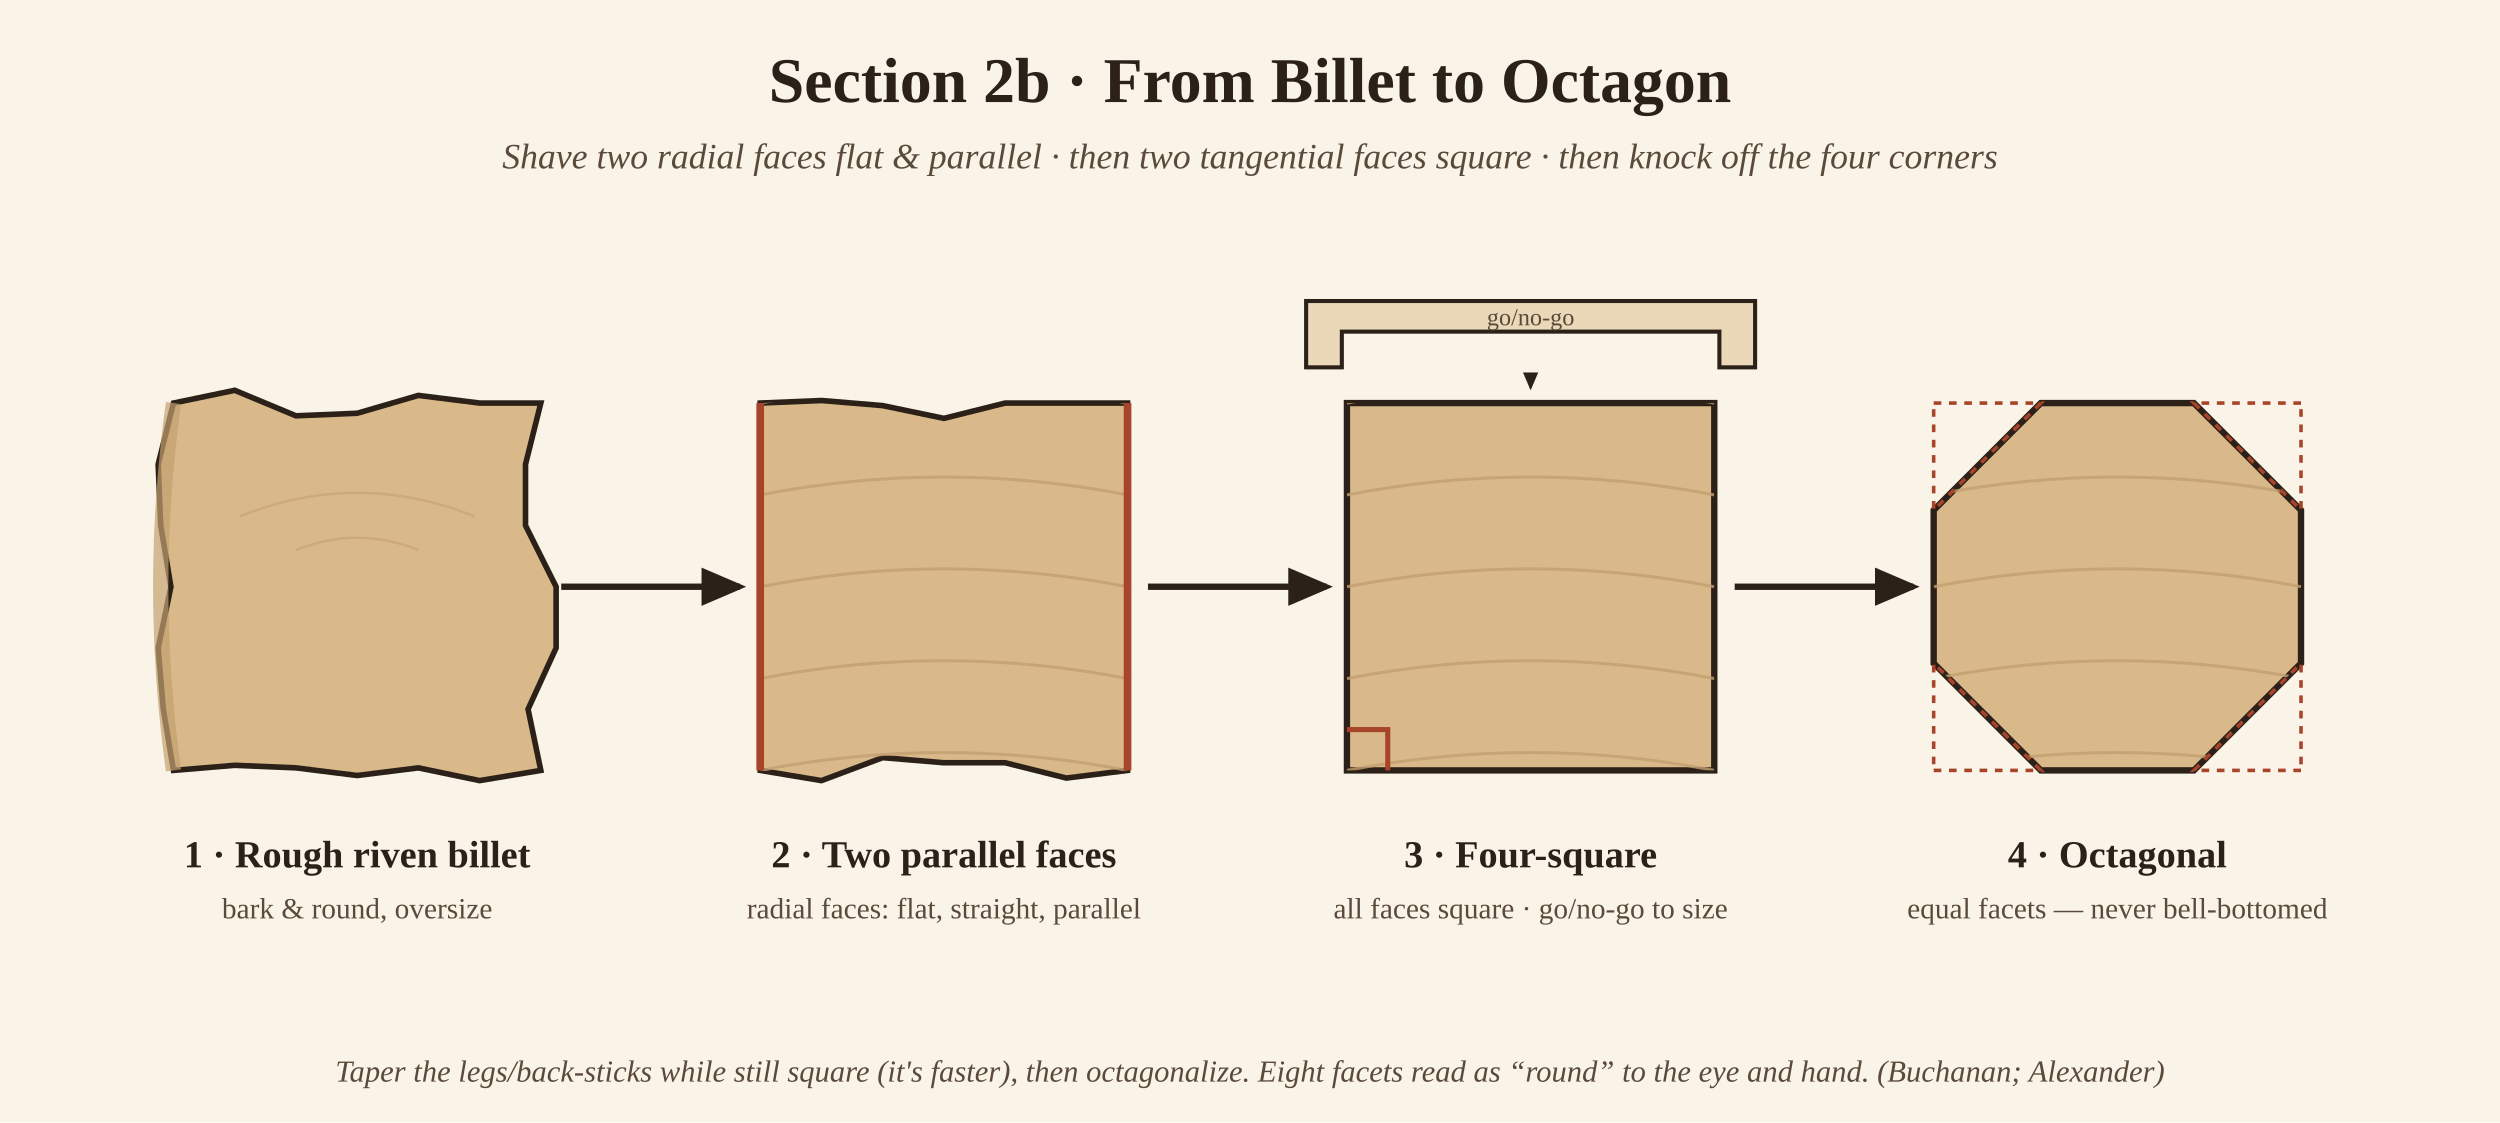
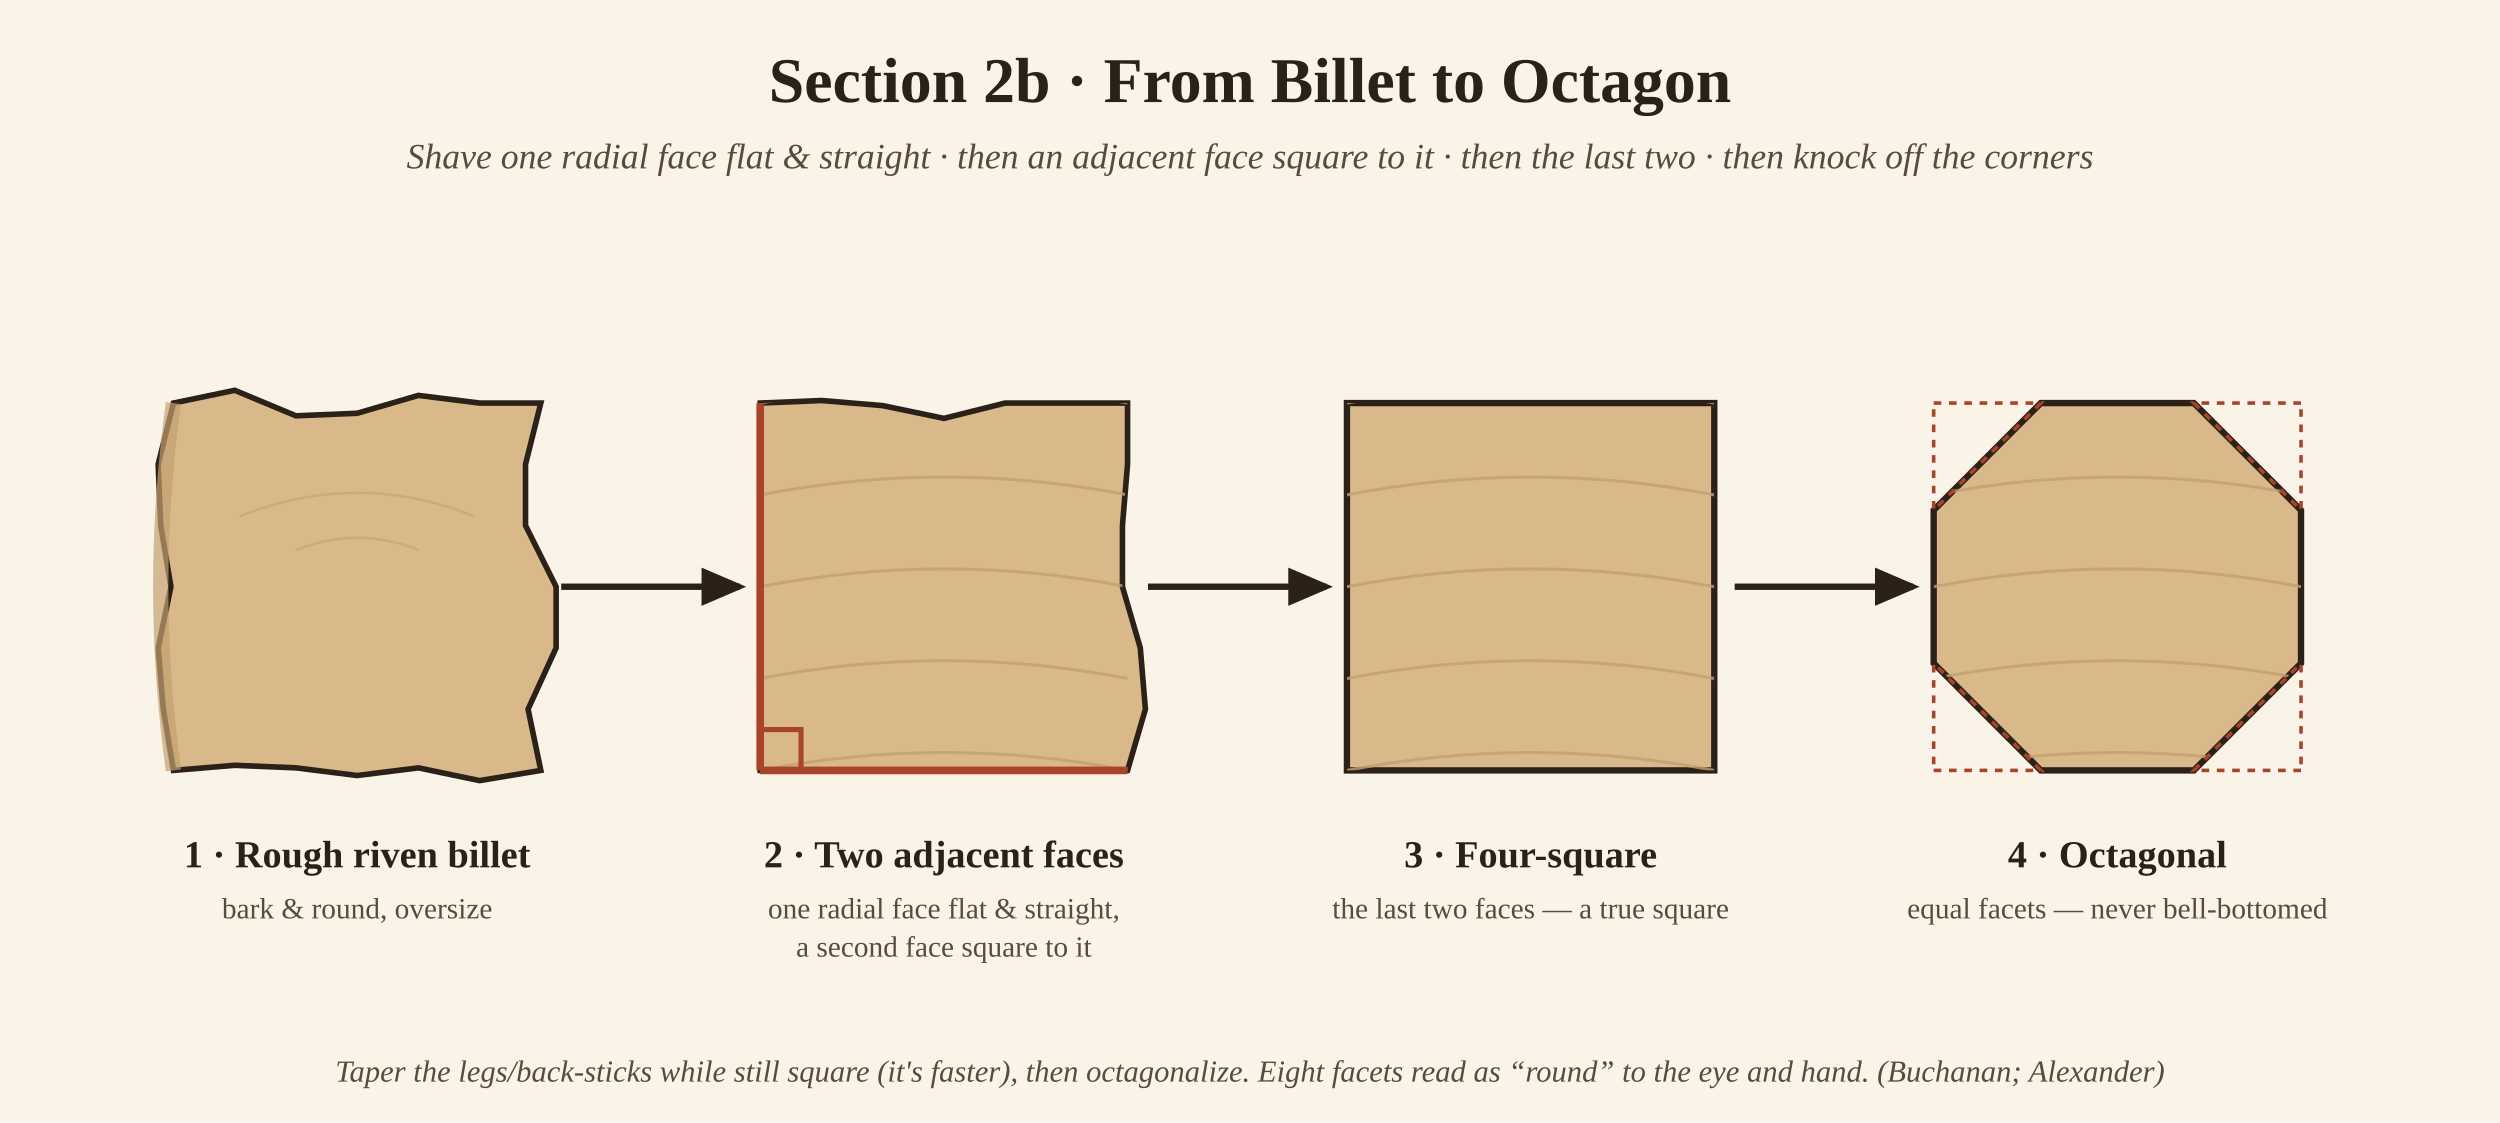
<svg xmlns="http://www.w3.org/2000/svg" viewBox="0 0 980 440" font-family="Georgia, 'Times New Roman', serif">
  <rect x="0" y="0" width="980" height="440" fill="#faf4e8" />
  <text x="490.0" y="40" text-anchor="middle" font-size="25" fill="#2b2118" font-weight="bold">Section 2b · From Billet to Octagon</text>
-   <text x="490.0" y="66" text-anchor="middle" font-size="14" fill="#5a4a3a" font-style="italic">Shave two radial faces flat &amp; parallel · then two tangential faces square · then knock off the four corners</text>
+   <text x="490.0" y="66" text-anchor="middle" font-size="14" fill="#5a4a3a" font-style="italic">Shave one radial face flat &amp; straight · then an adjacent face square to it · then the last two · then knock off the corners</text>
  <polygon points="68,158 92,153 116,163 140,162 164,155 188,158 212,158 206,182 206,206 218,230 218,254 207,278 212,302 188,306 164,301 140,304 116,301 92,300 68,302 64,278 62,254 67,230 63,206 62,182 68,158" fill="#d9b98a" stroke="#2b2118" stroke-width="2.2" />
  <path d="M68 158 Q 58 230 68 302" fill="none" stroke="#c39f6f" stroke-width="6" opacity="0.7" />
  <path d="M116 215.6 Q 140 206 164 215.6" fill="none" stroke="#c39f6f" stroke-width="1" opacity="0.55" />
  <path d="M94 202.4 Q 140 184 186 202.4" fill="none" stroke="#c39f6f" stroke-width="1" opacity="0.55" />
  <text x="140" y="340" text-anchor="middle" font-size="15" fill="#2b2118" font-weight="bold">1 · Rough riven billet</text>
  <text x="140" y="360" text-anchor="middle" font-size="11.5" fill="#5a4a3a">bark &amp; round, oversize</text>
-   <polygon points="298,302 298,158 322,157 346,159 370,164 394,158 418,158 442,158 442,302 418,305 394,299 370,299 346,297 322,306 298,302" fill="#d9b98a" stroke="#2b2118" stroke-width="2.2" />
+   <polygon points="298,302 298,158 322,157 346,159 370,164 394,158 418,158 442,158 442,182 440,206 440,230 447,254 449,278 442,302" fill="#d9b98a" stroke="#2b2118" stroke-width="2.2" />
  <g clip-path="url(#clip2)">
    <path d="M298 158.0 Q 370 144.0 442 158.0" fill="none" stroke="#c39f6f" stroke-width="1.2" opacity="0.8" />
    <path d="M298 194.0 Q 370 180.0 442 194.0" fill="none" stroke="#c39f6f" stroke-width="1.2" opacity="0.8" />
    <path d="M298 230.0 Q 370 216.0 442 230.0" fill="none" stroke="#c39f6f" stroke-width="1.2" opacity="0.8" />
    <path d="M298 266.0 Q 370 252.0 442 266.0" fill="none" stroke="#c39f6f" stroke-width="1.2" opacity="0.8" />
    <path d="M298 302.0 Q 370 288.0 442 302.0" fill="none" stroke="#c39f6f" stroke-width="1.2" opacity="0.8" />
  </g>
  <clipPath id="clip2">
-     <polygon points="298,302 298,158 322,157 346,159 370,164 394,158 418,158 442,158 442,302 418,305 394,299 370,299 346,297 322,306 298,302" />
+     <polygon points="298,302 298,158 322,157 346,159 370,164 394,158 418,158 442,158 442,182 440,206 440,230 447,254 449,278 442,302" />
  </clipPath>
  <line x1="298" y1="302" x2="298" y2="158" stroke="#a8442a" stroke-width="3" />
-   <line x1="442" y1="302" x2="442" y2="158" stroke="#a8442a" stroke-width="3" />
-   <text x="370" y="340" text-anchor="middle" font-size="15" fill="#2b2118" font-weight="bold">2 · Two parallel faces</text>
-   <text x="370" y="360" text-anchor="middle" font-size="11.5" fill="#5a4a3a">radial faces: flat, straight, parallel</text>
+   <line x1="298" y1="302" x2="442" y2="302" stroke="#a8442a" stroke-width="3" />
+   <path d="M314 302 L 314 286 L 298 286" fill="none" stroke="#a8442a" stroke-width="2" />
+   <text x="370" y="340" text-anchor="middle" font-size="15" fill="#2b2118" font-weight="bold">2 · Two adjacent faces</text>
+   <text x="370" y="360" text-anchor="middle" font-size="11.5" fill="#5a4a3a">one radial face flat &amp; straight,</text>
+   <text x="370" y="375" text-anchor="middle" font-size="11.5" fill="#5a4a3a">a second face square to it</text>
  <rect x="528" y="158" width="144" height="144" fill="#d9b98a" stroke="#2b2118" stroke-width="2.5" />
  <g clip-path="url(#clip3)">
    <path d="M528 158.0 Q 600 144.0 672 158.0" fill="none" stroke="#c39f6f" stroke-width="1.2" opacity="0.8" />
    <path d="M528 194.0 Q 600 180.0 672 194.0" fill="none" stroke="#c39f6f" stroke-width="1.2" opacity="0.8" />
    <path d="M528 230.0 Q 600 216.0 672 230.0" fill="none" stroke="#c39f6f" stroke-width="1.2" opacity="0.8" />
    <path d="M528 266.0 Q 600 252.0 672 266.0" fill="none" stroke="#c39f6f" stroke-width="1.2" opacity="0.8" />
    <path d="M528 302.0 Q 600 288.0 672 302.0" fill="none" stroke="#c39f6f" stroke-width="1.2" opacity="0.8" />
  </g>
  <clipPath id="clip3">
    <rect x="528" y="158" width="144" height="144" />
  </clipPath>
-   <path d="M544 302 L 544 286 L 528 286" fill="none" stroke="#a8442a" stroke-width="2" />
-   <polygon points="512,144 512,118 688,118 688,144 674,144 674,130 526,130 526,144" fill="#ead8b8" stroke="#2b2118" stroke-width="1.6" />
-   <text x="600" y="127.5" text-anchor="middle" font-size="9.5" fill="#5a4a3a">go/no-go</text>
-   <line x1="600" y1="148" x2="600" y2="152" stroke="#5a4a3a" stroke-width="1" marker-end="url(#ah)" />
  <text x="600" y="340" text-anchor="middle" font-size="15" fill="#2b2118" font-weight="bold">3 · Four-square</text>
-   <text x="600" y="360" text-anchor="middle" font-size="11.5" fill="#5a4a3a">all faces square · go/no-go to size</text>
+   <text x="600" y="360" text-anchor="middle" font-size="11.5" fill="#5a4a3a">the last two faces — a true square</text>
  <polygon points="800,158 860,158 902,200 902,260 860,302 800,302 758,260 758,200" fill="#d9b98a" stroke="#2b2118" stroke-width="2.5" />
  <g clip-path="url(#clip4)">
    <path d="M758 158.0 Q 830 144.0 902 158.0" fill="none" stroke="#c39f6f" stroke-width="1.2" opacity="0.8" />
    <path d="M758 194.0 Q 830 180.0 902 194.0" fill="none" stroke="#c39f6f" stroke-width="1.2" opacity="0.8" />
    <path d="M758 230.0 Q 830 216.0 902 230.0" fill="none" stroke="#c39f6f" stroke-width="1.2" opacity="0.8" />
    <path d="M758 266.0 Q 830 252.0 902 266.0" fill="none" stroke="#c39f6f" stroke-width="1.2" opacity="0.8" />
    <path d="M758 302.0 Q 830 288.0 902 302.0" fill="none" stroke="#c39f6f" stroke-width="1.2" opacity="0.8" />
  </g>
  <clipPath id="clip4">
    <polygon points="800,158 860,158 902,200 902,260 860,302 800,302 758,260 758,200" />
  </clipPath>
  <polygon points="758,158 800,158 758,200" fill="none" stroke="#a8442a" stroke-width="1.4" stroke-dasharray="3,3" />
  <polygon points="902,158 860,158 902,200" fill="none" stroke="#a8442a" stroke-width="1.4" stroke-dasharray="3,3" />
  <polygon points="902,302 860,302 902,260" fill="none" stroke="#a8442a" stroke-width="1.4" stroke-dasharray="3,3" />
  <polygon points="758,302 800,302 758,260" fill="none" stroke="#a8442a" stroke-width="1.4" stroke-dasharray="3,3" />
  <text x="830" y="340" text-anchor="middle" font-size="15" fill="#2b2118" font-weight="bold">4 · Octagonal</text>
  <text x="830" y="360" text-anchor="middle" font-size="11.5" fill="#5a4a3a">equal facets — never bell-bottomed</text>
  <line x1="220" y1="230" x2="290" y2="230" stroke="#2b2118" stroke-width="2.5" marker-end="url(#ah)" />
  <line x1="450" y1="230" x2="520" y2="230" stroke="#2b2118" stroke-width="2.5" marker-end="url(#ah)" />
  <line x1="680" y1="230" x2="750" y2="230" stroke="#2b2118" stroke-width="2.5" marker-end="url(#ah)" />
  <defs>
    <marker id="ah" markerWidth="10" markerHeight="10" refX="6" refY="3" orient="auto">
      <path d="M0,0 L7,3 L0,6 Z" fill="#2b2118" />
    </marker>
  </defs>
  <text x="490.0" y="424" text-anchor="middle" font-size="12" fill="#5a4a3a" font-style="italic">Taper the legs/back-sticks while still square (it's faster), then octagonalize. Eight facets read as “round” to the eye and hand. (Buchanan; Alexander)</text>
</svg>
